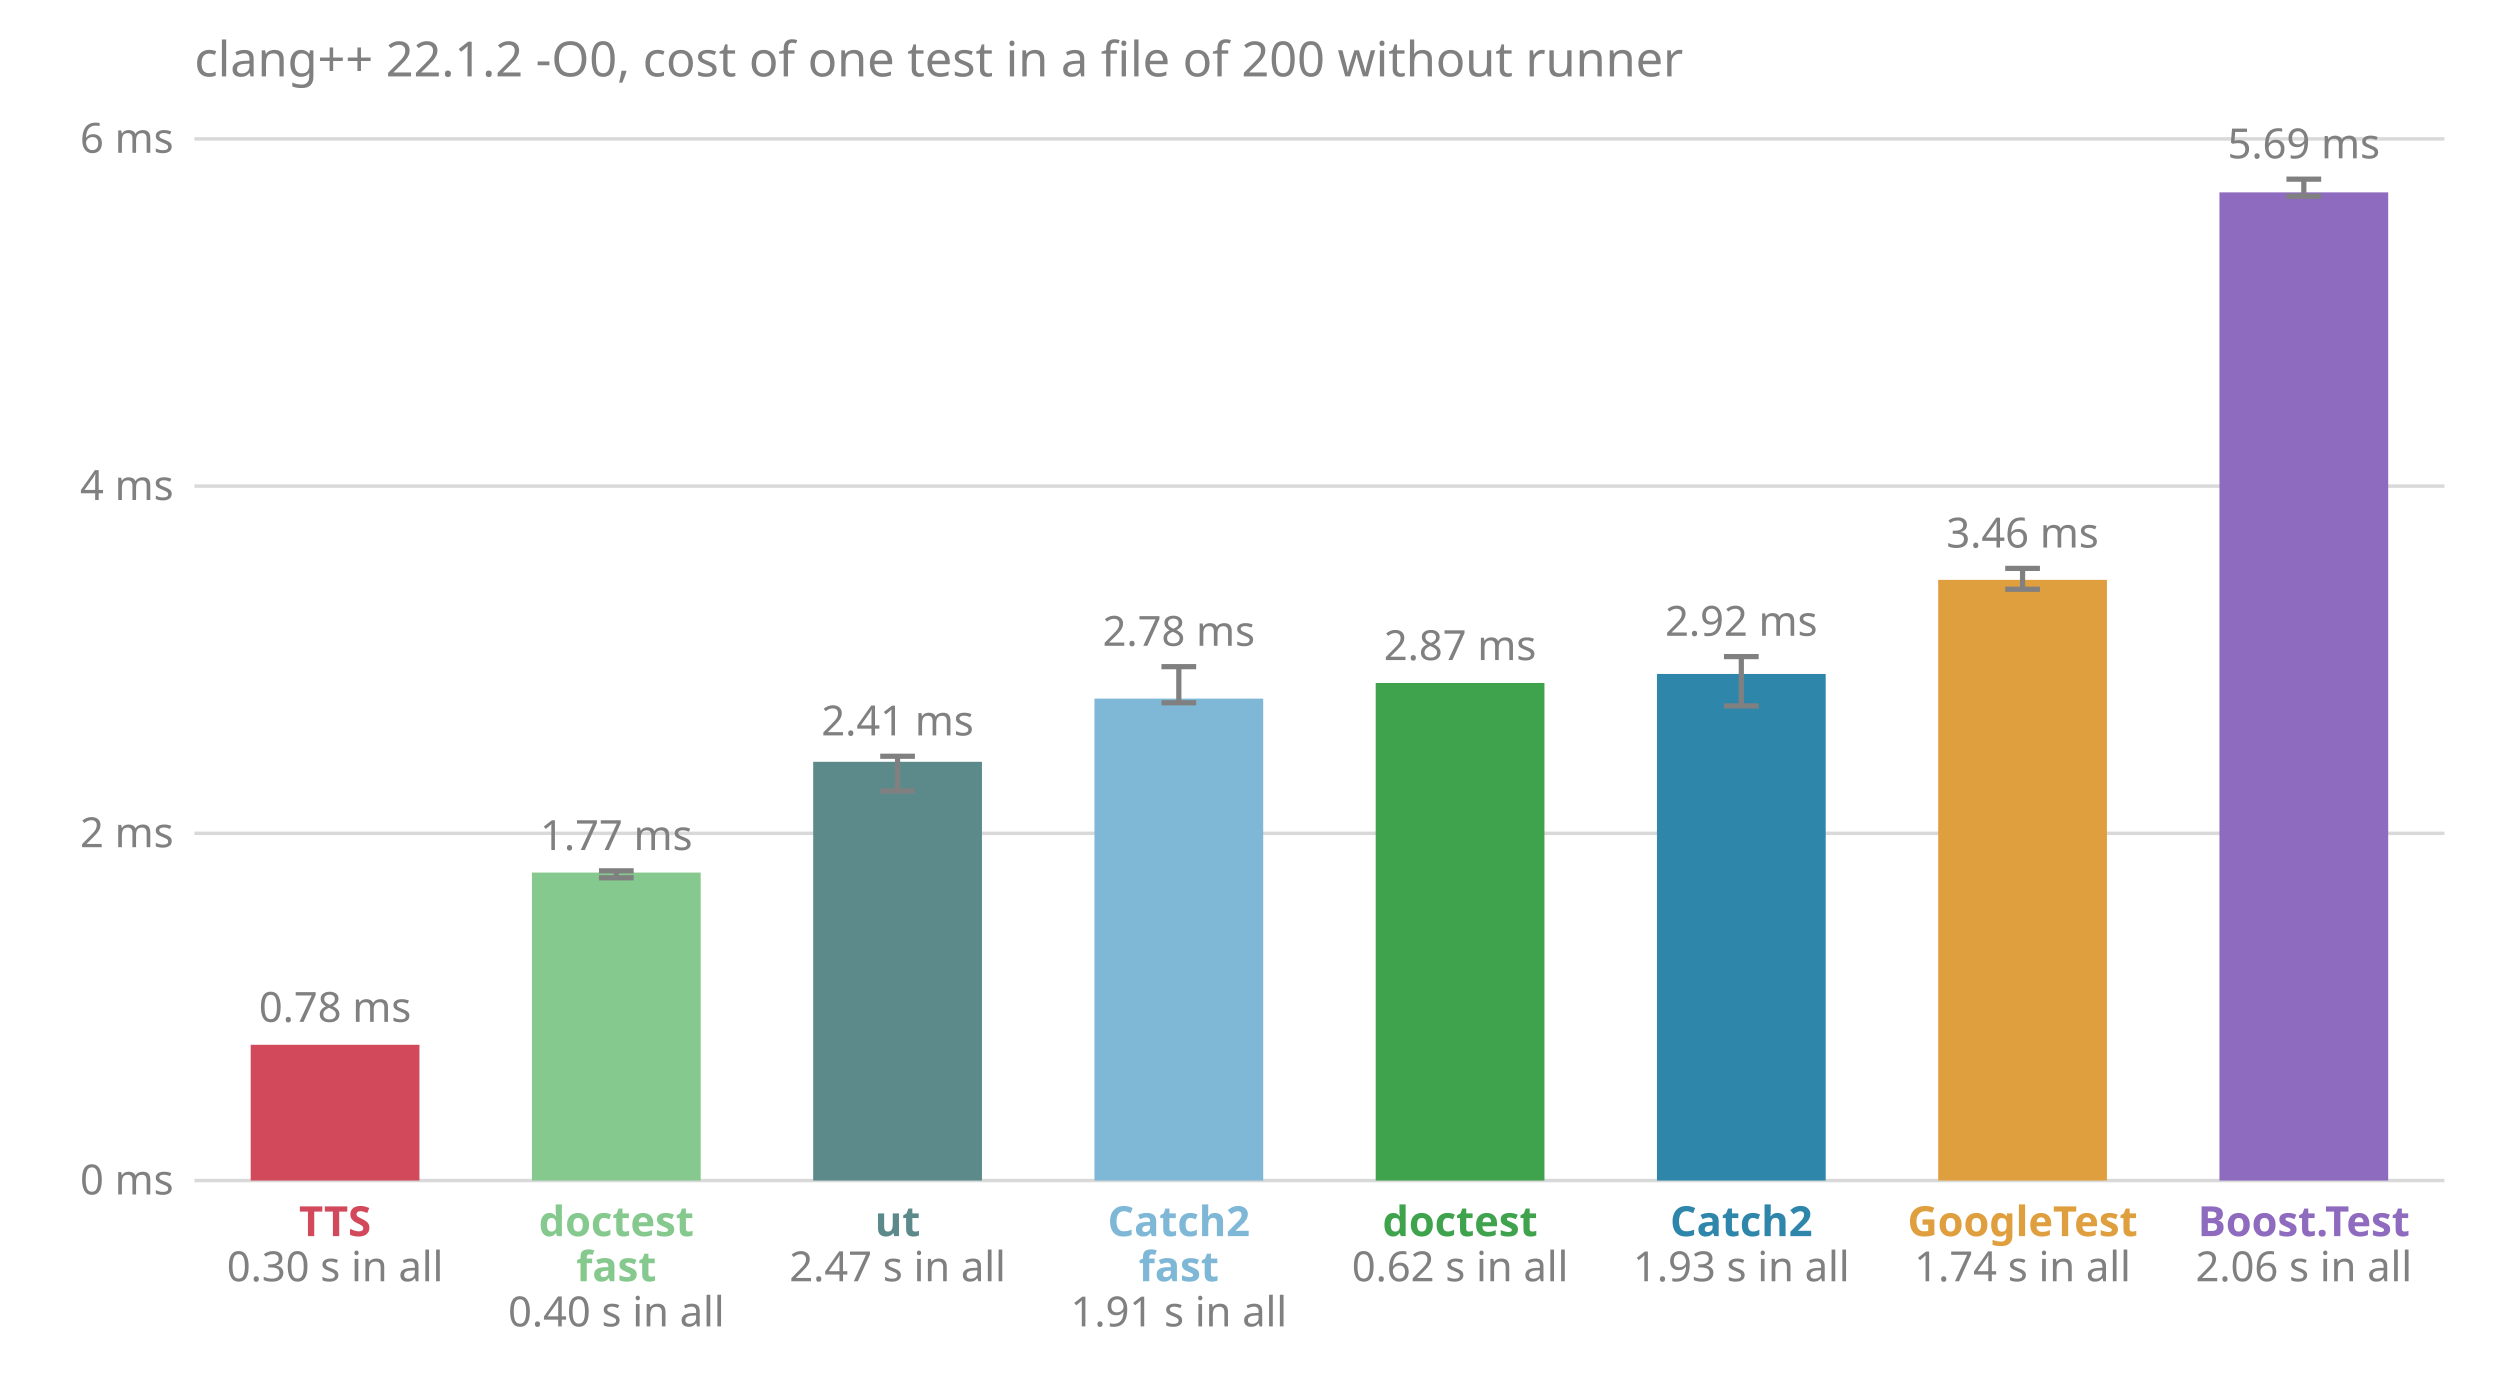
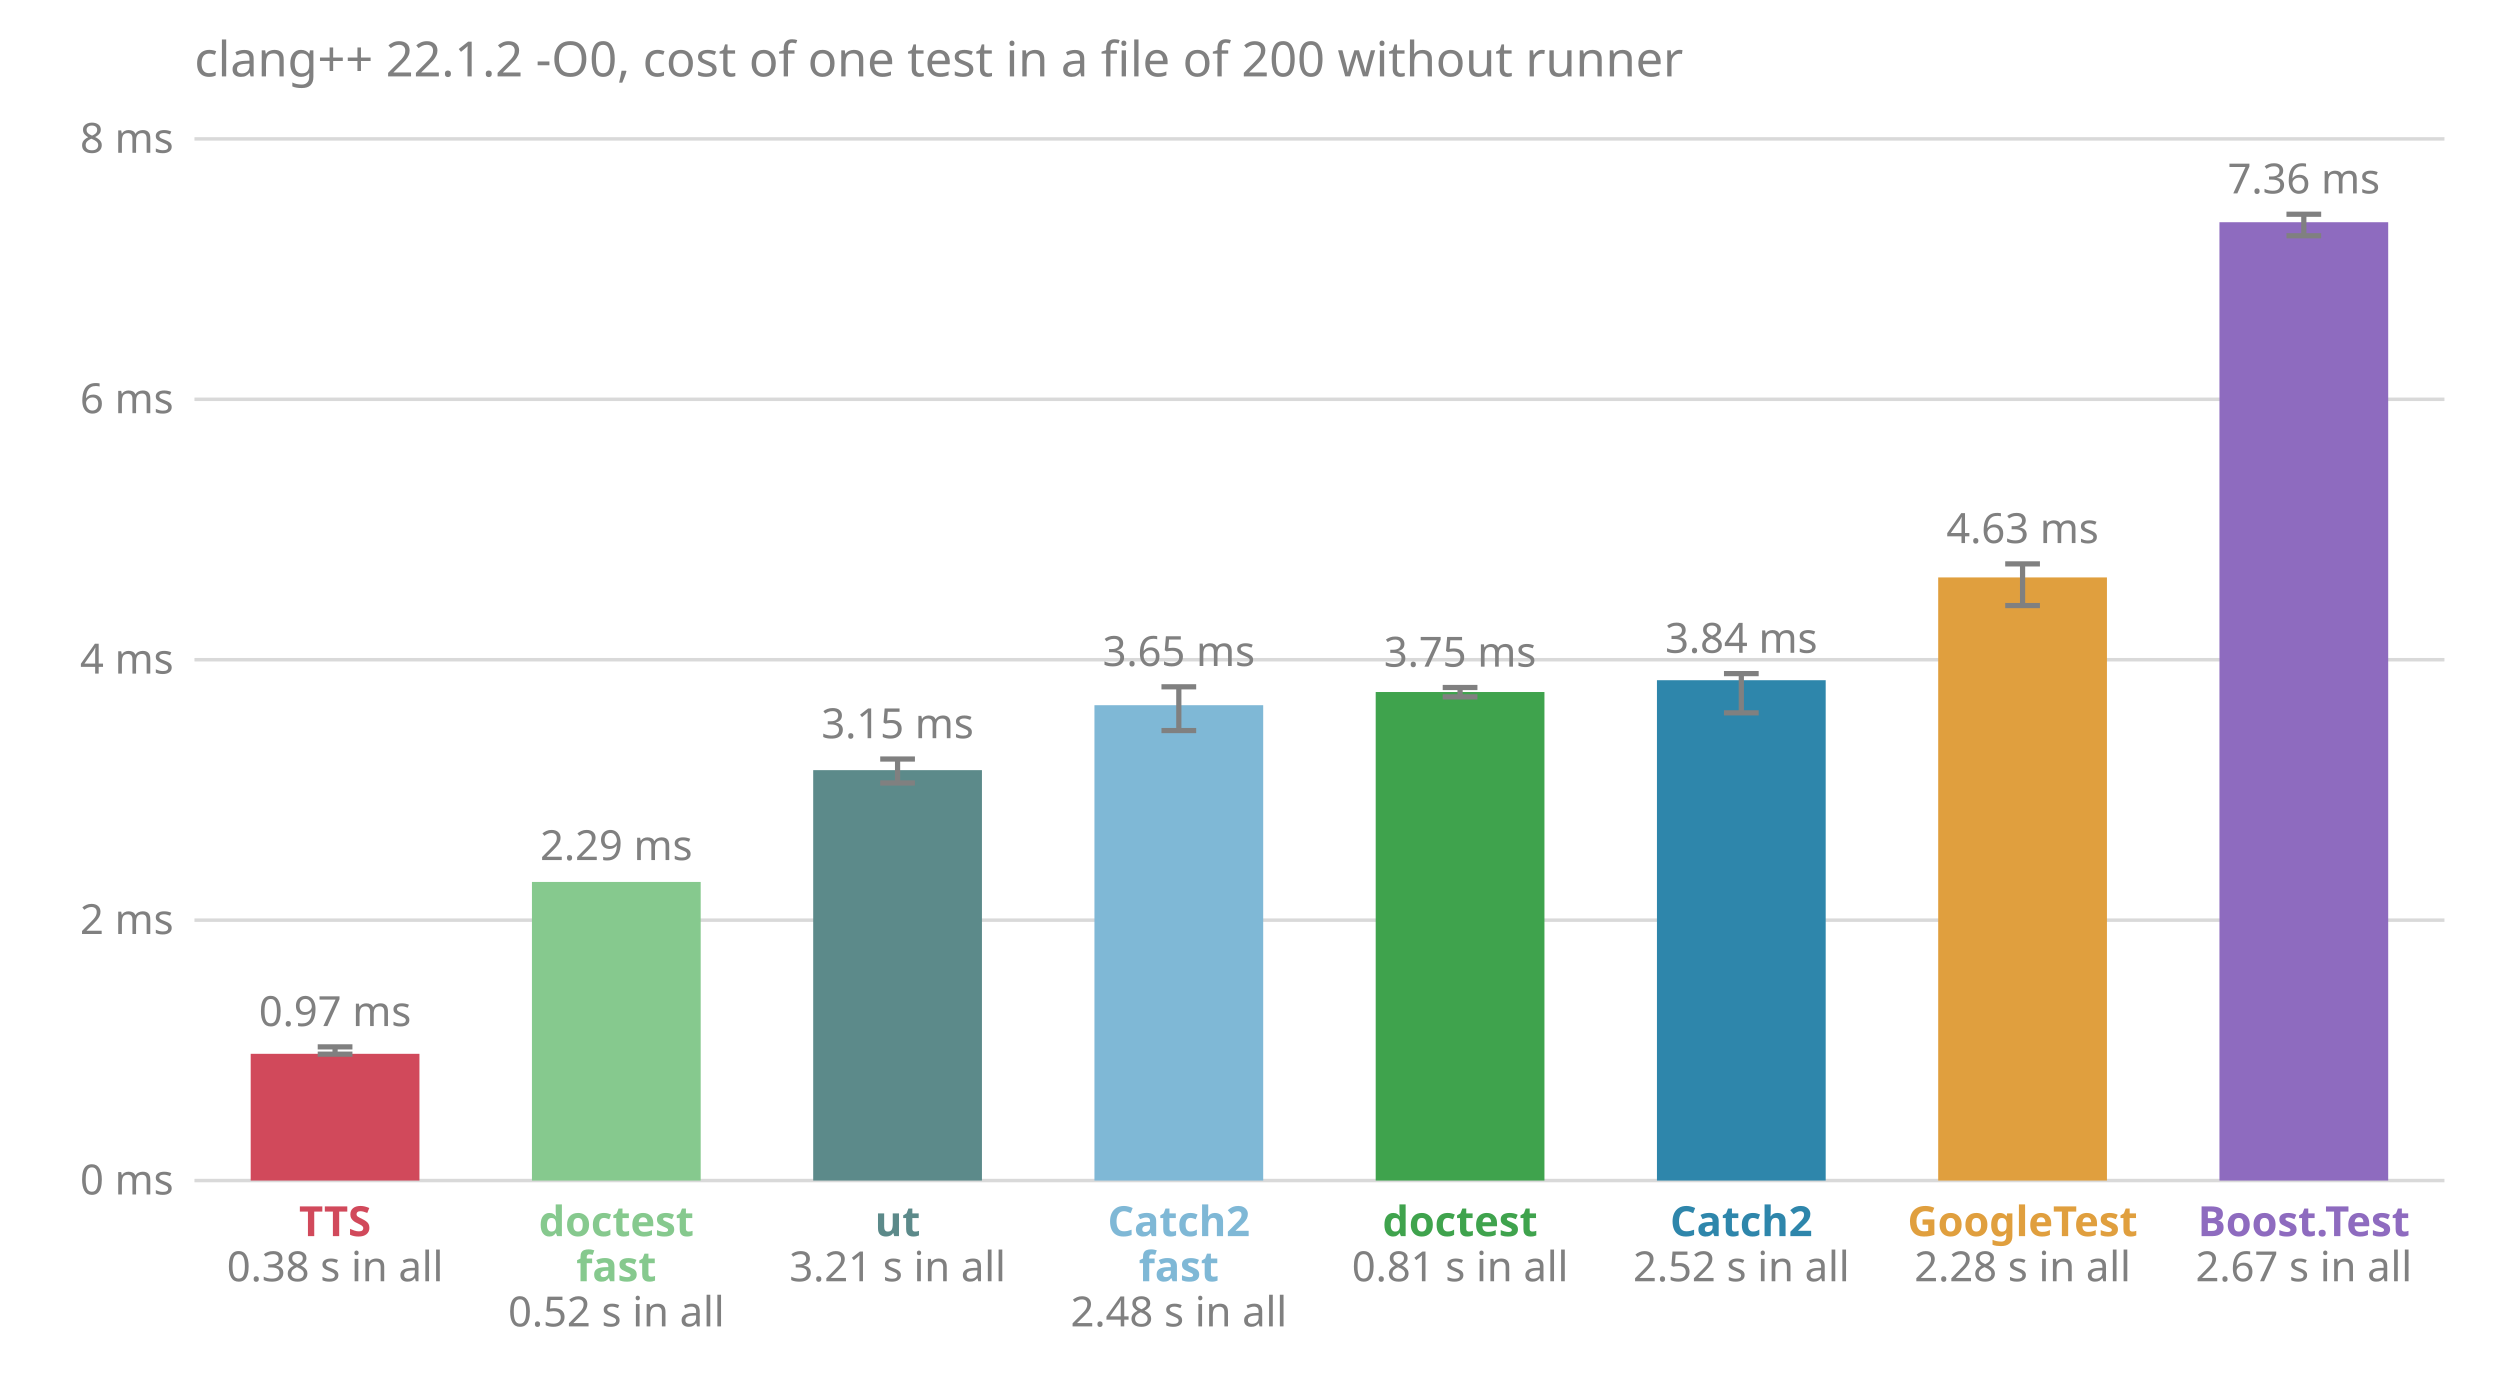
<svg xmlns="http://www.w3.org/2000/svg" viewBox="0 0 720 400" font-family="sans-serif" font-size="12">
  <text x="56.0" y="22.0" fill="#808080" font-size="14">clang++ 22.1.2 -O0, cost of one test in a file of 200 without runner</text>
  <line x1="56.0" x2="704.0" y1="340.0" y2="340.0" stroke="#808080" stroke-opacity="0.3" />
  <text x="50.0" y="344.0" fill="#808080" text-anchor="end">0 ms</text>
-   <line x1="56.0" x2="704.0" y1="240.0" y2="240.0" stroke="#808080" stroke-opacity="0.3" />
-   <text x="50.0" y="244.0" fill="#808080" text-anchor="end">2 ms</text>
-   <line x1="56.0" x2="704.0" y1="140.0" y2="140.0" stroke="#808080" stroke-opacity="0.3" />
-   <text x="50.0" y="144.0" fill="#808080" text-anchor="end">4 ms</text>
+   <line x1="56.0" x2="704.0" y1="265.0" y2="265.0" stroke="#808080" stroke-opacity="0.3" />
+   <text x="50.0" y="269.0" fill="#808080" text-anchor="end">2 ms</text>
+   <line x1="56.0" x2="704.0" y1="190.0" y2="190.0" stroke="#808080" stroke-opacity="0.3" />
+   <text x="50.0" y="194.0" fill="#808080" text-anchor="end">4 ms</text>
+   <line x1="56.0" x2="704.0" y1="115.0" y2="115.0" stroke="#808080" stroke-opacity="0.3" />
+   <text x="50.0" y="119.0" fill="#808080" text-anchor="end">6 ms</text>
  <line x1="56.0" x2="704.0" y1="40.0" y2="40.0" stroke="#808080" stroke-opacity="0.3" />
-   <text x="50.0" y="44.0" fill="#808080" text-anchor="end">6 ms</text>
-   <rect x="72.2" y="300.9" width="48.6" height="39.1" fill="#d1495b" />
-   <text x="96.5" y="294.3" fill="#808080" text-anchor="middle">0.78 ms</text>
+   <text x="50.0" y="44.0" fill="#808080" text-anchor="end">8 ms</text>
+   <rect x="72.2" y="303.5" width="48.6" height="36.5" fill="#d1495b" />
+   <line x1="96.5" x2="96.5" y1="303.6" y2="301.5" stroke="#808080" stroke-width="1.5" />
+   <line x1="91.5" x2="101.5" y1="303.6" y2="303.6" stroke="#808080" stroke-width="1.5" />
+   <line x1="91.5" x2="101.5" y1="301.5" y2="301.5" stroke="#808080" stroke-width="1.5" />
+   <text x="96.5" y="295.5" fill="#808080" text-anchor="middle">0.97 ms</text>
  <text x="96.5" y="356.0" fill="#d1495b" font-weight="bold" text-anchor="middle">TTS</text>
-   <text x="96.5" y="369.0" fill="#808080" text-anchor="middle">0.30 s in all</text>
-   <rect x="153.2" y="251.3" width="48.6" height="88.7" fill="#86c98e" />
-   <line x1="177.5" x2="177.5" y1="252.8" y2="250.8" stroke="#808080" stroke-width="1.5" />
-   <line x1="172.5" x2="182.5" y1="252.8" y2="252.8" stroke="#808080" stroke-width="1.5" />
-   <line x1="172.5" x2="182.5" y1="250.8" y2="250.8" stroke="#808080" stroke-width="1.5" />
-   <text x="177.5" y="244.8" fill="#808080" text-anchor="middle">1.77 ms</text>
+   <text x="96.5" y="369.0" fill="#808080" text-anchor="middle">0.38 s in all</text>
+   <rect x="153.2" y="254.0" width="48.6" height="86.0" fill="#86c98e" />
+   <text x="177.5" y="247.7" fill="#808080" text-anchor="middle">2.29 ms</text>
  <text x="177.5" y="356.0" fill="#86c98e" font-weight="bold" text-anchor="middle">doctest</text>
  <text x="177.5" y="369.0" fill="#86c98e" font-weight="bold" text-anchor="middle">fast</text>
-   <text x="177.5" y="382.0" fill="#808080" text-anchor="middle">0.40 s in all</text>
-   <rect x="234.2" y="219.4" width="48.6" height="120.6" fill="#5c8a8a" />
-   <line x1="258.5" x2="258.5" y1="227.8" y2="217.8" stroke="#808080" stroke-width="1.5" />
-   <line x1="253.5" x2="263.5" y1="227.8" y2="227.8" stroke="#808080" stroke-width="1.5" />
-   <line x1="253.5" x2="263.5" y1="217.8" y2="217.8" stroke="#808080" stroke-width="1.5" />
-   <text x="258.5" y="211.8" fill="#808080" text-anchor="middle">2.41 ms</text>
+   <text x="177.5" y="382.0" fill="#808080" text-anchor="middle">0.52 s in all</text>
+   <rect x="234.2" y="221.8" width="48.6" height="118.2" fill="#5c8a8a" />
+   <line x1="258.5" x2="258.5" y1="225.5" y2="218.6" stroke="#808080" stroke-width="1.5" />
+   <line x1="253.5" x2="263.5" y1="225.5" y2="225.5" stroke="#808080" stroke-width="1.5" />
+   <line x1="253.5" x2="263.5" y1="218.6" y2="218.6" stroke="#808080" stroke-width="1.5" />
+   <text x="258.5" y="212.6" fill="#808080" text-anchor="middle">3.15 ms</text>
  <text x="258.5" y="356.0" fill="#5c8a8a" font-weight="bold" text-anchor="middle">ut</text>
-   <text x="258.5" y="369.0" fill="#808080" text-anchor="middle">2.47 s in all</text>
-   <rect x="315.2" y="201.2" width="48.6" height="138.8" fill="#7fb8d6" />
-   <line x1="339.5" x2="339.5" y1="202.4" y2="192.0" stroke="#808080" stroke-width="1.5" />
-   <line x1="334.5" x2="344.5" y1="202.4" y2="202.4" stroke="#808080" stroke-width="1.5" />
-   <line x1="334.5" x2="344.5" y1="192.0" y2="192.0" stroke="#808080" stroke-width="1.5" />
-   <text x="339.5" y="186.0" fill="#808080" text-anchor="middle">2.78 ms</text>
+   <text x="258.5" y="369.0" fill="#808080" text-anchor="middle">3.21 s in all</text>
+   <rect x="315.2" y="203.1" width="48.6" height="136.9" fill="#7fb8d6" />
+   <line x1="339.5" x2="339.5" y1="210.4" y2="197.8" stroke="#808080" stroke-width="1.5" />
+   <line x1="334.5" x2="344.5" y1="210.4" y2="210.4" stroke="#808080" stroke-width="1.5" />
+   <line x1="334.5" x2="344.5" y1="197.8" y2="197.8" stroke="#808080" stroke-width="1.5" />
+   <text x="339.5" y="191.8" fill="#808080" text-anchor="middle">3.65 ms</text>
  <text x="339.5" y="356.0" fill="#7fb8d6" font-weight="bold" text-anchor="middle">Catch2</text>
  <text x="339.5" y="369.0" fill="#7fb8d6" font-weight="bold" text-anchor="middle">fast</text>
-   <text x="339.5" y="382.0" fill="#808080" text-anchor="middle">1.91 s in all</text>
-   <rect x="396.2" y="196.7" width="48.6" height="143.3" fill="#3fa34d" />
-   <text x="420.5" y="190.1" fill="#808080" text-anchor="middle">2.87 ms</text>
+   <text x="339.5" y="382.0" fill="#808080" text-anchor="middle">2.48 s in all</text>
+   <rect x="396.2" y="199.3" width="48.6" height="140.7" fill="#3fa34d" />
+   <line x1="420.5" x2="420.5" y1="200.7" y2="198.0" stroke="#808080" stroke-width="1.5" />
+   <line x1="415.5" x2="425.5" y1="200.7" y2="200.7" stroke="#808080" stroke-width="1.5" />
+   <line x1="415.5" x2="425.5" y1="198.0" y2="198.0" stroke="#808080" stroke-width="1.5" />
+   <text x="420.5" y="192.0" fill="#808080" text-anchor="middle">3.75 ms</text>
  <text x="420.5" y="356.0" fill="#3fa34d" font-weight="bold" text-anchor="middle">doctest</text>
-   <text x="420.5" y="369.0" fill="#808080" text-anchor="middle">0.62 s in all</text>
-   <rect x="477.2" y="194.1" width="48.6" height="145.9" fill="#2e86ab" />
-   <line x1="501.5" x2="501.5" y1="203.3" y2="189.1" stroke="#808080" stroke-width="1.5" />
-   <line x1="496.5" x2="506.5" y1="203.3" y2="203.3" stroke="#808080" stroke-width="1.5" />
-   <line x1="496.5" x2="506.5" y1="189.1" y2="189.1" stroke="#808080" stroke-width="1.5" />
-   <text x="501.5" y="183.1" fill="#808080" text-anchor="middle">2.92 ms</text>
+   <text x="420.5" y="369.0" fill="#808080" text-anchor="middle">0.81 s in all</text>
+   <rect x="477.2" y="195.9" width="48.6" height="144.1" fill="#2e86ab" />
+   <line x1="501.5" x2="501.5" y1="205.3" y2="194.0" stroke="#808080" stroke-width="1.5" />
+   <line x1="496.5" x2="506.5" y1="205.3" y2="205.3" stroke="#808080" stroke-width="1.5" />
+   <line x1="496.5" x2="506.5" y1="194.0" y2="194.0" stroke="#808080" stroke-width="1.5" />
+   <text x="501.5" y="188.0" fill="#808080" text-anchor="middle">3.84 ms</text>
  <text x="501.5" y="356.0" fill="#2e86ab" font-weight="bold" text-anchor="middle">Catch2</text>
-   <text x="501.5" y="369.0" fill="#808080" text-anchor="middle">1.93 s in all</text>
-   <rect x="558.2" y="167.0" width="48.6" height="173.0" fill="#e09f3e" />
-   <line x1="582.5" x2="582.5" y1="169.7" y2="163.7" stroke="#808080" stroke-width="1.5" />
-   <line x1="577.5" x2="587.5" y1="169.7" y2="169.7" stroke="#808080" stroke-width="1.5" />
-   <line x1="577.5" x2="587.5" y1="163.7" y2="163.7" stroke="#808080" stroke-width="1.5" />
-   <text x="582.5" y="157.7" fill="#808080" text-anchor="middle">3.46 ms</text>
+   <text x="501.5" y="369.0" fill="#808080" text-anchor="middle">2.52 s in all</text>
+   <rect x="558.2" y="166.3" width="48.6" height="173.7" fill="#e09f3e" />
+   <line x1="582.5" x2="582.5" y1="174.4" y2="162.4" stroke="#808080" stroke-width="1.5" />
+   <line x1="577.5" x2="587.5" y1="174.4" y2="174.4" stroke="#808080" stroke-width="1.5" />
+   <line x1="577.5" x2="587.5" y1="162.4" y2="162.4" stroke="#808080" stroke-width="1.5" />
+   <text x="582.5" y="156.4" fill="#808080" text-anchor="middle">4.63 ms</text>
  <text x="582.5" y="356.0" fill="#e09f3e" font-weight="bold" text-anchor="middle">GoogleTest</text>
-   <text x="582.5" y="369.0" fill="#808080" text-anchor="middle">1.74 s in all</text>
-   <rect x="639.2" y="55.4" width="48.6" height="284.6" fill="#8e6bbf" />
-   <line x1="663.5" x2="663.5" y1="56.5" y2="51.6" stroke="#808080" stroke-width="1.5" />
-   <line x1="658.5" x2="668.5" y1="56.5" y2="56.5" stroke="#808080" stroke-width="1.5" />
-   <line x1="658.5" x2="668.5" y1="51.6" y2="51.6" stroke="#808080" stroke-width="1.5" />
-   <text x="663.5" y="45.6" fill="#808080" text-anchor="middle">5.69 ms</text>
+   <text x="582.5" y="369.0" fill="#808080" text-anchor="middle">2.28 s in all</text>
+   <rect x="639.2" y="64.0" width="48.6" height="276.0" fill="#8e6bbf" />
+   <line x1="663.5" x2="663.5" y1="67.9" y2="61.7" stroke="#808080" stroke-width="1.5" />
+   <line x1="658.5" x2="668.5" y1="67.9" y2="67.9" stroke="#808080" stroke-width="1.5" />
+   <line x1="658.5" x2="668.5" y1="61.7" y2="61.7" stroke="#808080" stroke-width="1.5" />
+   <text x="663.5" y="55.7" fill="#808080" text-anchor="middle">7.36 ms</text>
  <text x="663.5" y="356.0" fill="#8e6bbf" font-weight="bold" text-anchor="middle">Boost.Test</text>
-   <text x="663.5" y="369.0" fill="#808080" text-anchor="middle">2.06 s in all</text>
+   <text x="663.5" y="369.0" fill="#808080" text-anchor="middle">2.67 s in all</text>
</svg>
